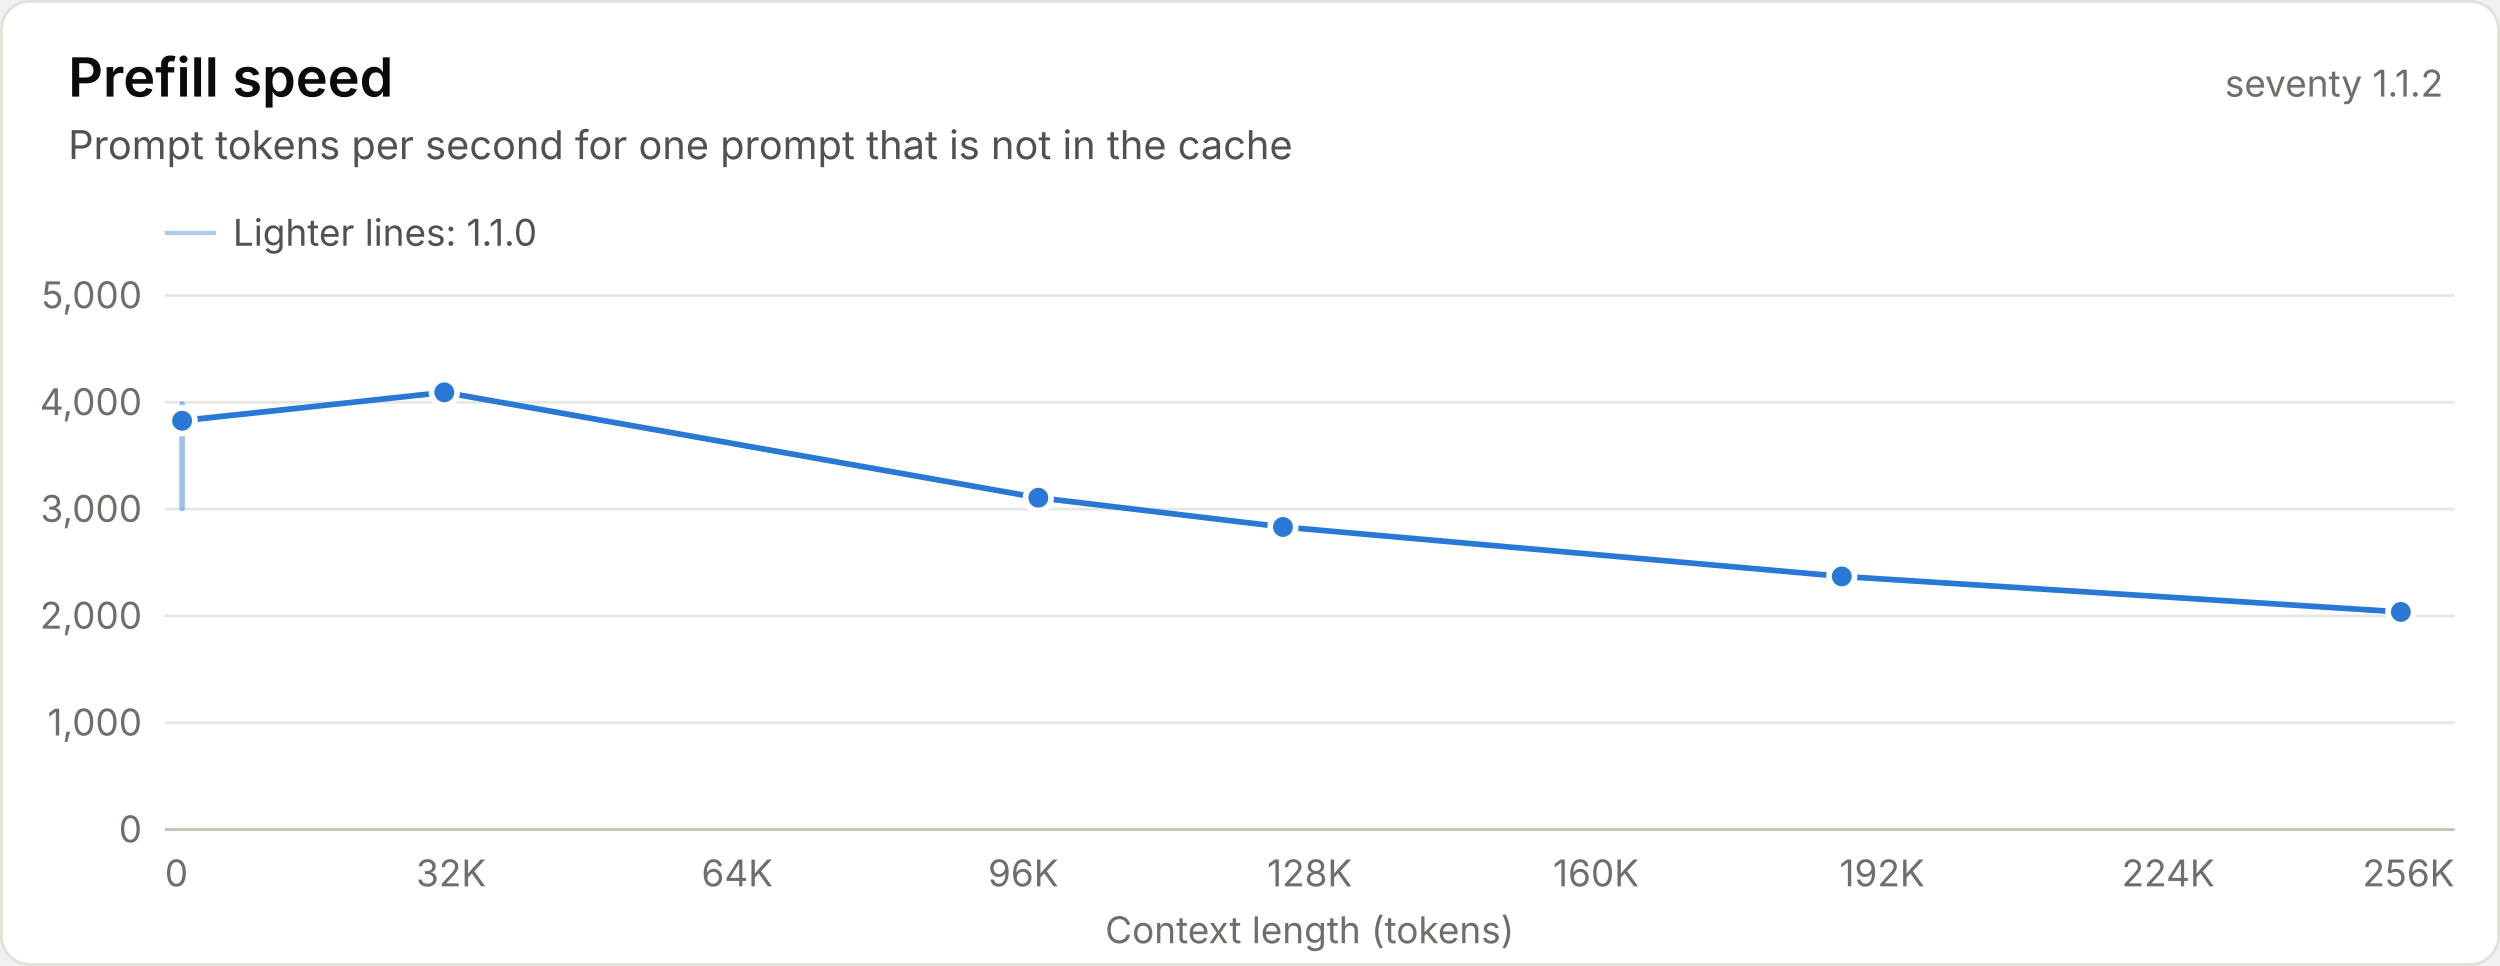
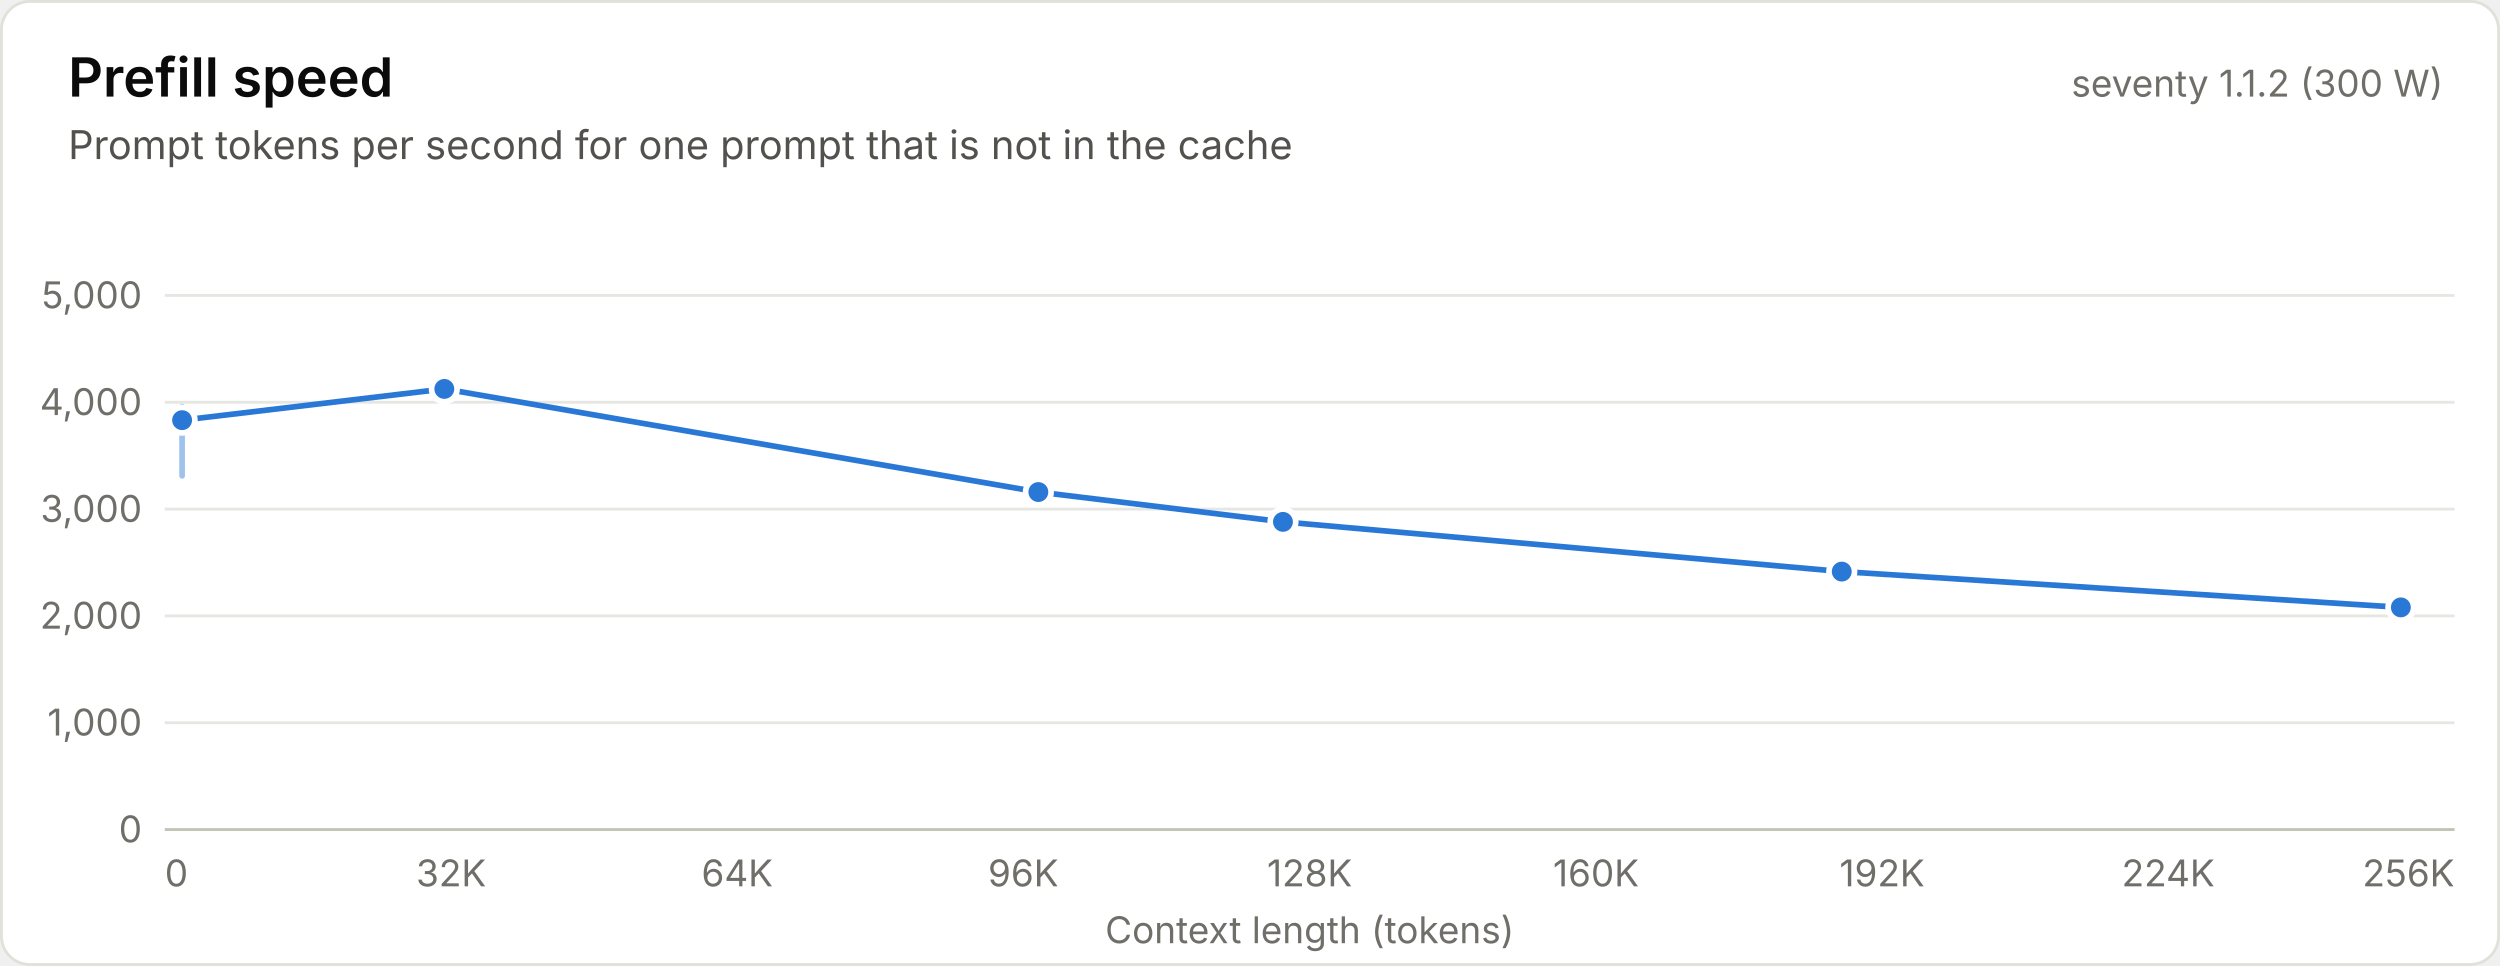
<svg xmlns="http://www.w3.org/2000/svg" viewBox="0 0 880 340" width="880" height="340" font-family="Inter, system-ui, -apple-system, 'Segoe UI', Helvetica, Arial, sans-serif" role="img" aria-label="Prefill speed">
  <rect x="0.5" y="0.5" width="879" height="339" rx="10" fill="#ffffff" stroke="#e1e0d9" />
  <text x="24.0" y="34.0" font-size="19" font-weight="600" fill="#0b0b0b" text-anchor="start">Prefill speed</text>
  <text x="24.0" y="56.0" font-size="14" font-weight="400" fill="#52514e" text-anchor="start">Prompt tokens per second for one prompt that is not in the cache</text>
-   <text x="860.0" y="34.0" font-size="13" font-weight="400" fill="#6f6e69" text-anchor="end">seventy 1.1.2</text>
+   <text x="860.0" y="34.0" font-size="13" font-weight="400" fill="#6f6e69" text-anchor="end">seventy 1.1.2 (300 W)</text>
  <line x1="58" x2="864" y1="292.0" y2="292.0" stroke="#c3c2b7" stroke-width="1" />
  <text x="50.0" y="296.5" font-size="13" font-weight="400" fill="#6f6e69" text-anchor="end">0</text>
  <line x1="58" x2="864" y1="254.4" y2="254.4" stroke="#e6e6e3" stroke-width="1" />
  <text x="50.0" y="258.9" font-size="13" font-weight="400" fill="#6f6e69" text-anchor="end">1,000</text>
  <line x1="58" x2="864" y1="216.8" y2="216.8" stroke="#e6e6e3" stroke-width="1" />
  <text x="50.0" y="221.3" font-size="13" font-weight="400" fill="#6f6e69" text-anchor="end">2,000</text>
  <line x1="58" x2="864" y1="179.2" y2="179.2" stroke="#e6e6e3" stroke-width="1" />
  <text x="50.0" y="183.7" font-size="13" font-weight="400" fill="#6f6e69" text-anchor="end">3,000</text>
  <line x1="58" x2="864" y1="141.6" y2="141.6" stroke="#e6e6e3" stroke-width="1" />
  <text x="50.0" y="146.1" font-size="13" font-weight="400" fill="#6f6e69" text-anchor="end">4,000</text>
  <line x1="58" x2="864" y1="104.0" y2="104.0" stroke="#e6e6e3" stroke-width="1" />
  <text x="50.0" y="108.5" font-size="13" font-weight="400" fill="#6f6e69" text-anchor="end">5,000</text>
  <text x="58.0" y="312.0" font-size="13" font-weight="400" fill="#6f6e69" text-anchor="start">0</text>
  <text x="158.8" y="312.0" font-size="13" font-weight="400" fill="#6f6e69" text-anchor="middle">32K</text>
  <text x="259.5" y="312.0" font-size="13" font-weight="400" fill="#6f6e69" text-anchor="middle">64K</text>
  <text x="360.2" y="312.0" font-size="13" font-weight="400" fill="#6f6e69" text-anchor="middle">96K</text>
  <text x="461.0" y="312.0" font-size="13" font-weight="400" fill="#6f6e69" text-anchor="middle">128K</text>
  <text x="561.8" y="312.0" font-size="13" font-weight="400" fill="#6f6e69" text-anchor="middle">160K</text>
  <text x="662.5" y="312.0" font-size="13" font-weight="400" fill="#6f6e69" text-anchor="middle">192K</text>
  <text x="763.2" y="312.0" font-size="13" font-weight="400" fill="#6f6e69" text-anchor="middle">224K</text>
  <text x="864.0" y="312.0" font-size="13" font-weight="400" fill="#6f6e69" text-anchor="end">256K</text>
  <text x="461.0" y="332.0" font-size="13" font-weight="400" fill="#6f6e69" text-anchor="middle">Context length (tokens)</text>
-   <polyline points="64.1,147.6 156.4,138.3 365.5,175.4 451.6,185.5 648.3,202.9 845.1,215.5" fill="none" stroke="#2a78d6" stroke-opacity="0.38" stroke-width="1.5" stroke-linejoin="round" stroke-linecap="round" />
-   <circle cx="64.1" cy="147.6" r="2.5" fill="#2a78d6" fill-opacity="0.38" />
-   <circle cx="156.4" cy="138.3" r="2.5" fill="#2a78d6" fill-opacity="0.38" />
-   <circle cx="365.5" cy="175.4" r="2.5" fill="#2a78d6" fill-opacity="0.38" />
-   <circle cx="451.6" cy="185.5" r="2.5" fill="#2a78d6" fill-opacity="0.38" />
-   <circle cx="648.3" cy="202.9" r="2.5" fill="#2a78d6" fill-opacity="0.38" />
-   <circle cx="845.1" cy="215.5" r="2.5" fill="#2a78d6" fill-opacity="0.38" />
-   <polyline points="64.1,148.1 156.4,138.1 365.5,175.2 451.6,185.5 648.3,202.9 845.1,215.4" fill="none" stroke="#2a78d6" stroke-width="2" stroke-linejoin="round" stroke-linecap="round" />
-   <line x1="64.1" x2="64.1" y1="178.9" y2="142.2" stroke="#2a78d6" stroke-opacity="0.45" stroke-width="2" stroke-linecap="round" />
-   <circle cx="64.1" cy="148.1" r="4.5" fill="#2a78d6" stroke="#ffffff" stroke-width="2" />
-   <line x1="156.4" x2="156.4" y1="138.8" y2="137.7" stroke="#2a78d6" stroke-opacity="0.45" stroke-width="2" stroke-linecap="round" />
-   <circle cx="156.4" cy="138.1" r="4.5" fill="#2a78d6" stroke="#ffffff" stroke-width="2" />
-   <circle cx="365.5" cy="175.2" r="4.5" fill="#2a78d6" stroke="#ffffff" stroke-width="2" />
-   <circle cx="451.6" cy="185.5" r="4.5" fill="#2a78d6" stroke="#ffffff" stroke-width="2" />
-   <circle cx="648.3" cy="202.9" r="4.5" fill="#2a78d6" stroke="#ffffff" stroke-width="2" />
-   <circle cx="845.1" cy="215.4" r="4.5" fill="#2a78d6" stroke="#ffffff" stroke-width="2" />
-   <line x1="58" x2="76" y1="82" y2="82" stroke="#2a78d6" stroke-opacity="0.38" stroke-width="1.5" />
-   <text x="82.0" y="86.5" font-size="13" font-weight="400" fill="#52514e" text-anchor="start">Lighter lines: 1.1.0</text>
+   <polyline points="64.1,147.9 156.4,136.9 365.5,173.2 451.6,183.7 648.3,201.2 845.1,213.8" fill="none" stroke="#2a78d6" stroke-width="2" stroke-linejoin="round" stroke-linecap="round" />
+   <line x1="64.1" x2="64.1" y1="167.5" y2="143.1" stroke="#2a78d6" stroke-opacity="0.45" stroke-width="2" stroke-linecap="round" />
+   <circle cx="64.1" cy="147.9" r="4.5" fill="#2a78d6" stroke="#ffffff" stroke-width="2" />
+   <line x1="156.4" x2="156.4" y1="137.4" y2="136.4" stroke="#2a78d6" stroke-opacity="0.45" stroke-width="2" stroke-linecap="round" />
+   <circle cx="156.4" cy="136.9" r="4.5" fill="#2a78d6" stroke="#ffffff" stroke-width="2" />
+   <circle cx="365.5" cy="173.2" r="4.5" fill="#2a78d6" stroke="#ffffff" stroke-width="2" />
+   <circle cx="451.6" cy="183.7" r="4.5" fill="#2a78d6" stroke="#ffffff" stroke-width="2" />
+   <circle cx="648.3" cy="201.2" r="4.5" fill="#2a78d6" stroke="#ffffff" stroke-width="2" />
+   <circle cx="845.1" cy="213.8" r="4.5" fill="#2a78d6" stroke="#ffffff" stroke-width="2" />
</svg>
